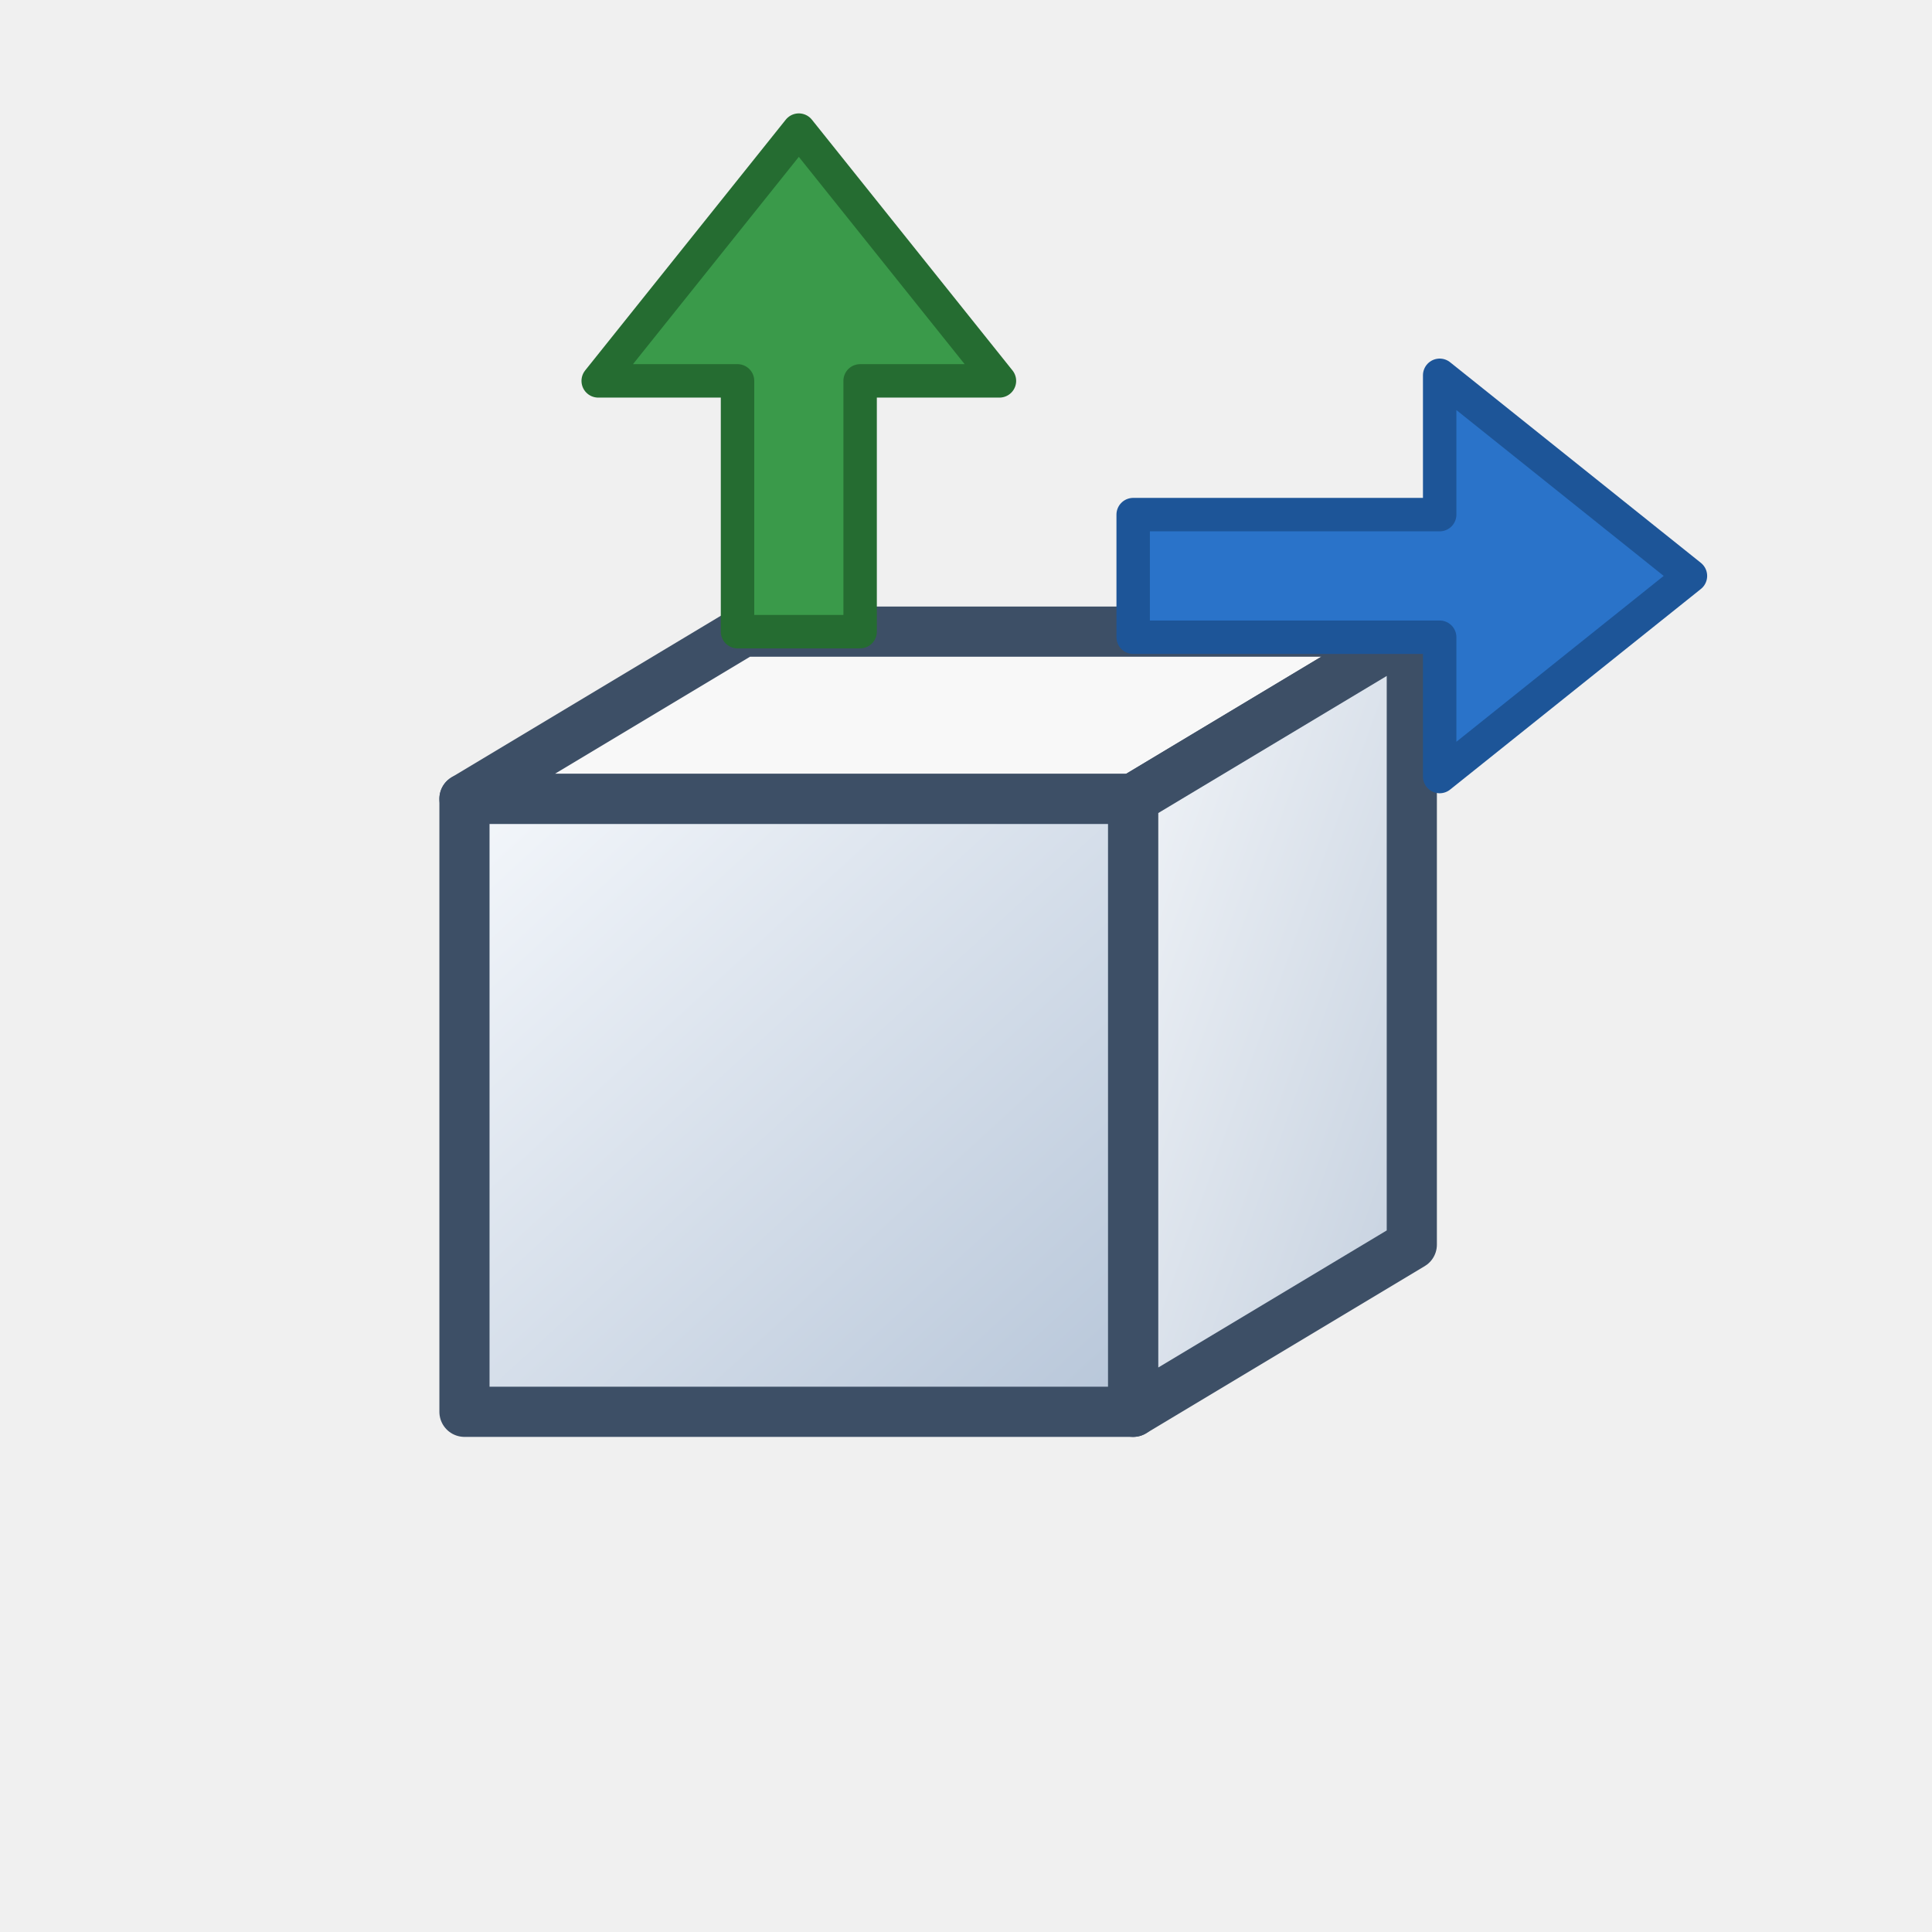
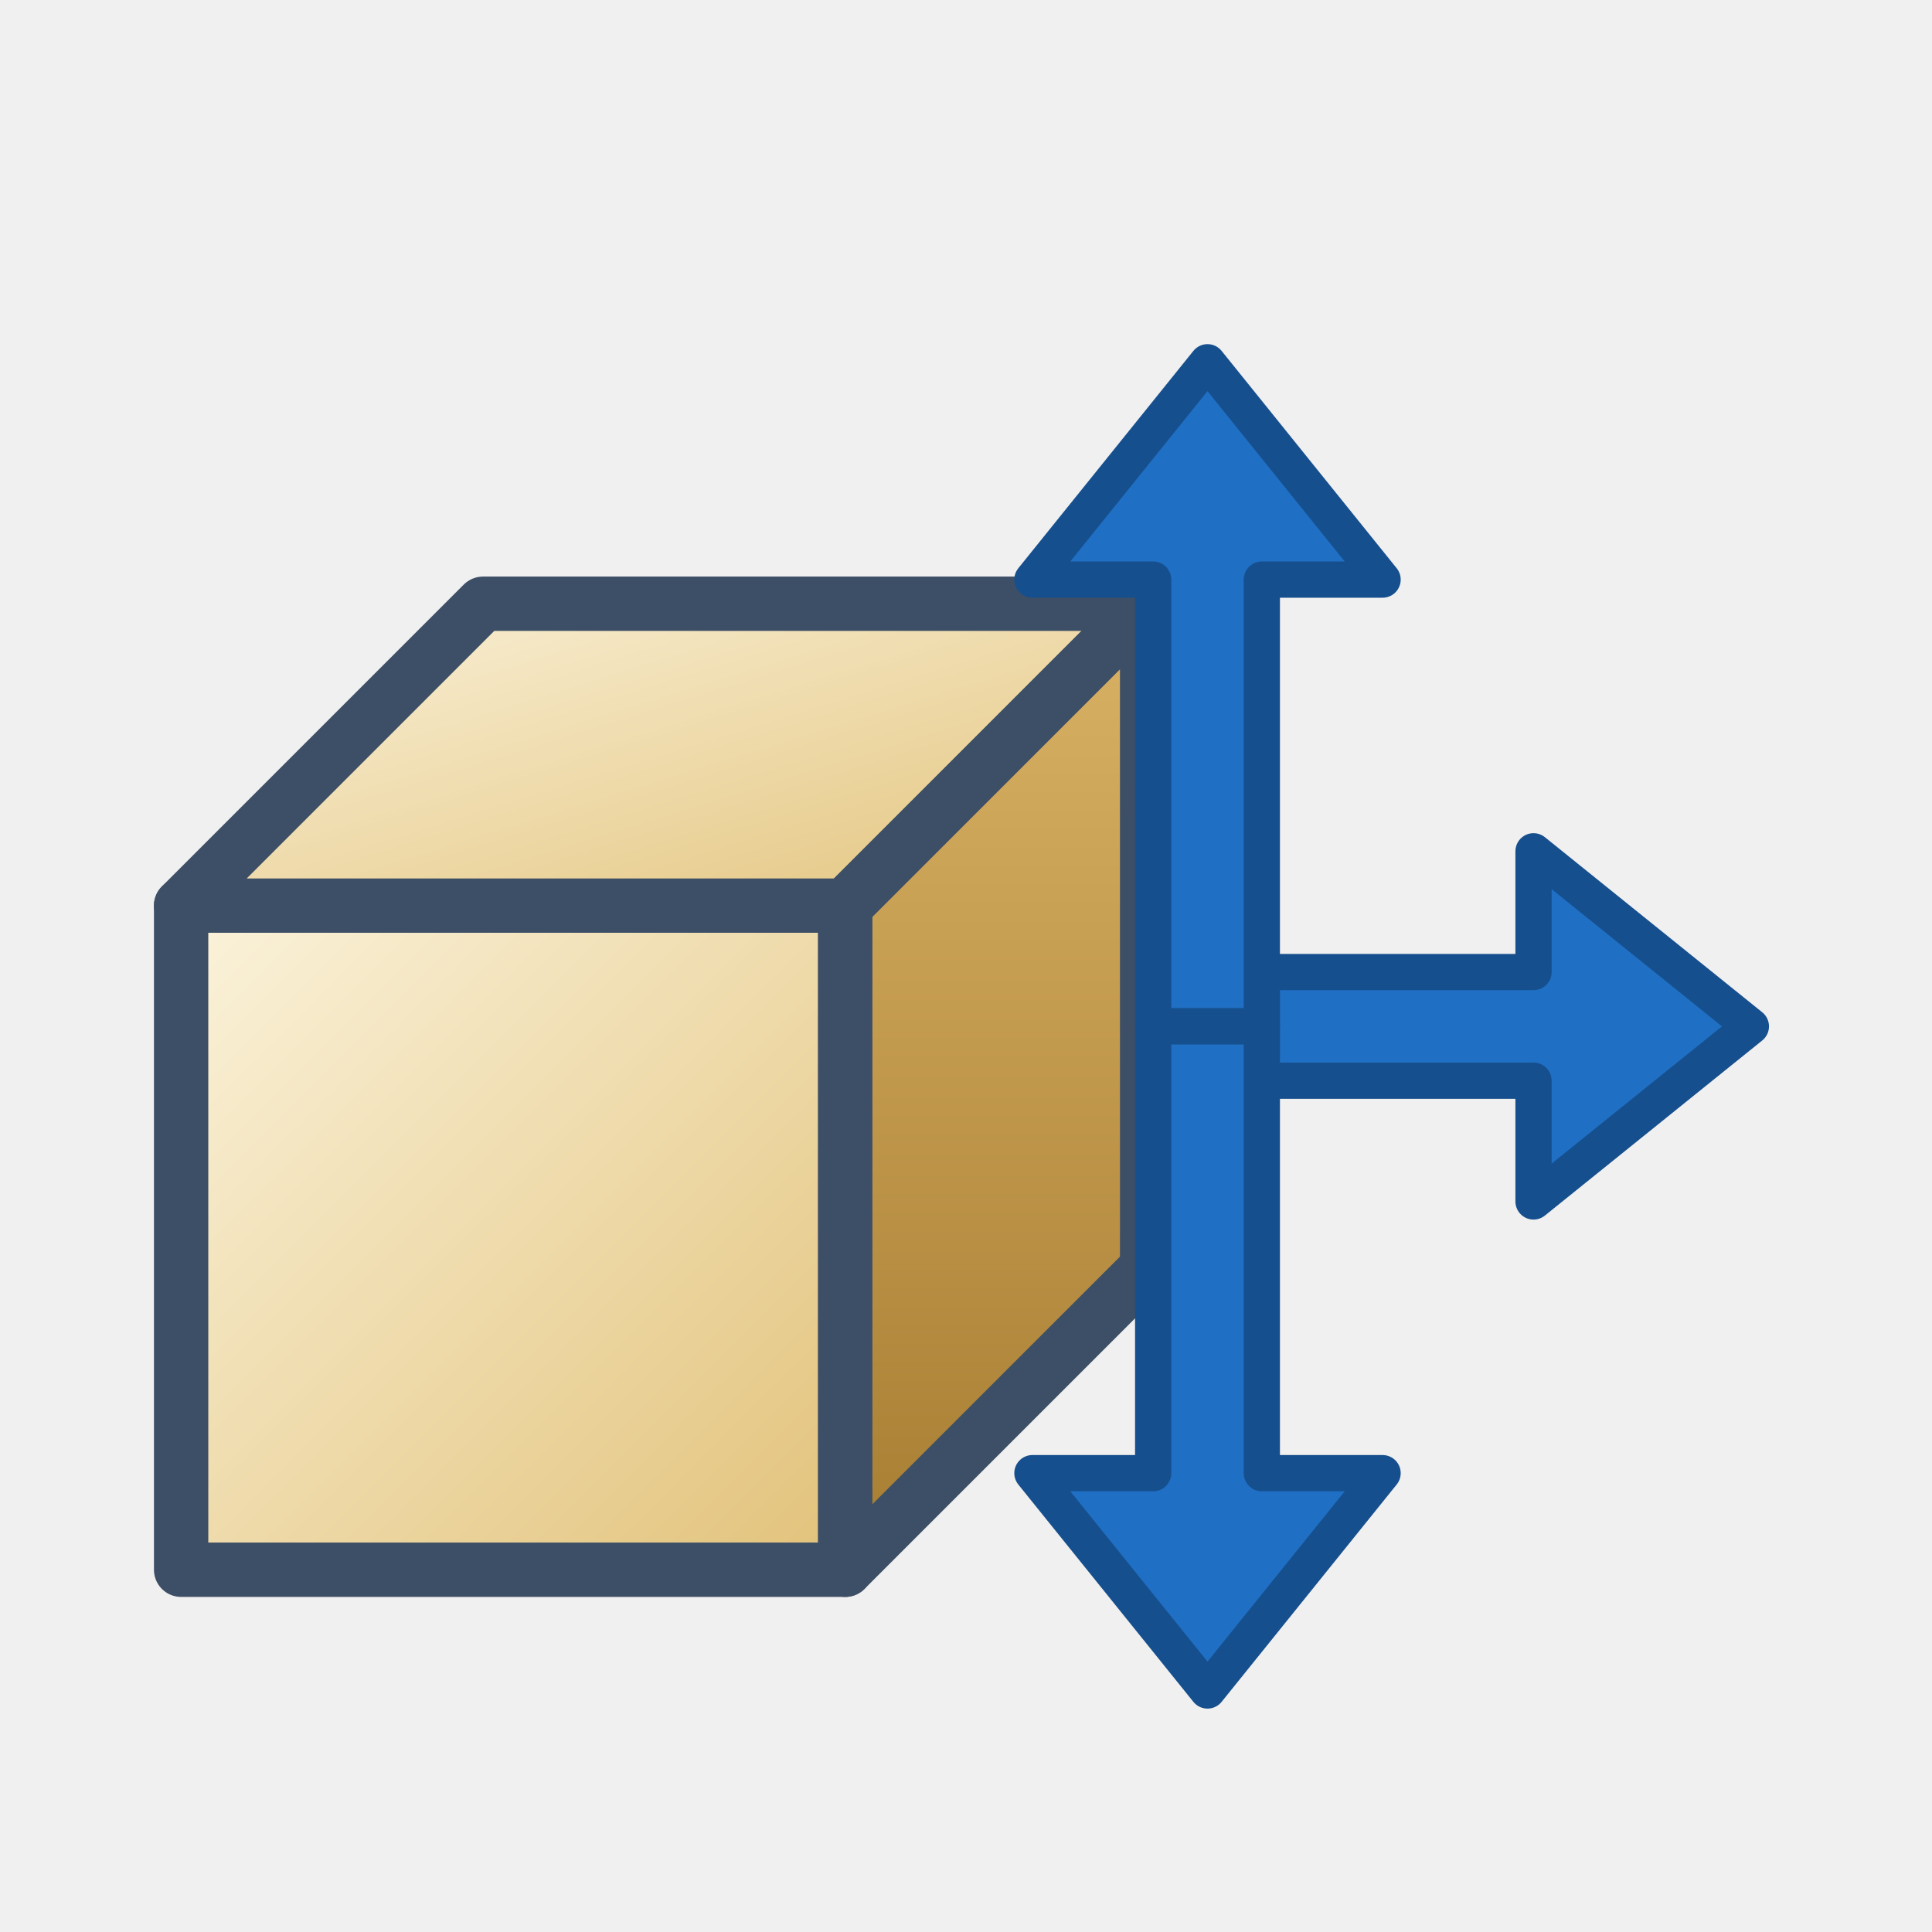
<svg xmlns="http://www.w3.org/2000/svg" width="32" height="32" viewBox="0 0 32 32">
  <defs>
-     <linearGradient id="a1" x1="0" y1="0" x2="1" y2="1">
-       <stop offset="0" stop-color="#f4f7fb" />
-       <stop offset="1" stop-color="#b7c6d9" />
+     <linearGradient id="tp" x1="0" y1="0" x2="1" y2="1">
+       <stop offset="0" stop-color="#fbf3dc" />
+       <stop offset="1" stop-color="#e2c27a" />
    </linearGradient>
-     <linearGradient id="a2" x1="0" y1="0" x2="1" y2="1">
-       <stop offset="0" stop-color="#fbe9b8" />
-       <stop offset="1" stop-color="#e2b04a" />
+     <linearGradient id="sd" x1="0" y1="0" x2="0" y2="1">
+       <stop offset="0" stop-color="#d9b265" />
+       <stop offset="1" stop-color="#a77d32" />
    </linearGradient>
-     <linearGradient id="a3" x1="0" y1="0" x2="1" y2="1">
-       <stop offset="0" stop-color="#e3f0e2" />
-       <stop offset="1" stop-color="#93bf8f" />
+     <linearGradient id="gt" x1="0" y1="0" x2="1" y2="1">
+       <stop offset="0" stop-color="#eef2f6" />
+       <stop offset="1" stop-color="#b3bfcc" />
+     </linearGradient>
+     <linearGradient id="gs" x1="0" y1="0" x2="0" y2="1">
+       <stop offset="0" stop-color="#a9b5c3" />
+       <stop offset="1" stop-color="#6d7b8c" />
+     </linearGradient>
+     <linearGradient id="sf" x1="0" y1="0" x2="1" y2="1">
+       <stop offset="0" stop-color="#e9f1fb" />
+       <stop offset="1" stop-color="#9fb9d8" />
    </linearGradient>
  </defs>
-   <g transform="translate(16 16) scale(0.923) translate(-16 -16)">
-     <path stroke="#3d4f66" stroke-width="0.9" stroke-linejoin="round" fill="url(#a1)" d="M7 13 L19 13 L19 24 L7 24 Z" />
-     <path stroke="#3d4f66" stroke-width="0.9" stroke-linejoin="round" fill="#ffffff" fill-opacity="0.55" d="M7 13 L12 10 L24 10 L19 13 Z" />
-     <path stroke="#3d4f66" stroke-width="0.9" stroke-linejoin="round" fill="url(#a1)" fill-opacity="0.8" d="M19 13 L24 10 L24 21 L19 24 Z" />
-     <path fill="#2a73c9" stroke="#1d5598" stroke-width="0.6" stroke-linejoin="round" d="M19.0 10.1 L24.5 10.1 L24.5 12.6 L29.0 9.0 L24.5 5.4 L24.5 7.9 L19.0 7.9 Z" />
-     <path fill="#3a9a4a" stroke="#256c31" stroke-width="0.6" stroke-linejoin="round" d="M14.1 10.0 L14.1 5.5 L16.6 5.5 L13.0 1.0 L9.4 5.5 L11.9 5.5 L11.9 10.0 Z" />
-   </g>
+   <path stroke="#3d4f66" stroke-width="0.9" stroke-linejoin="round" fill="url(#tp)" d="M3.0 15.0 h11.0 v11.0 h-11.0 Z" />
+   <path stroke="#3d4f66" stroke-width="0.9" stroke-linejoin="round" fill="url(#tp)" d="M3.0 15.0 l5.0 -5.0 h11.0 l-5.0 5.0 Z" />
+   <path stroke="#3d4f66" stroke-width="0.9" stroke-linejoin="round" fill="url(#sd)" d="M14.0 15.0 l5.0 -5.0 v11.0 l-5.0 5.0 Z" />
+   <path fill="#1f6fc4" stroke="#164f8d" stroke-width="0.6" stroke-linejoin="round" d="M20.0 17.9 L25.4 17.9 L25.4 19.9 L29.0 17.0 L25.4 14.1 L25.4 16.1 L20.0 16.1 Z" />
+   <path fill="#1f6fc4" stroke="#164f8d" stroke-width="0.6" stroke-linejoin="round" d="M20.9 17.0 L20.9 9.6 L22.9 9.6 L20.0 6.0 L17.1 9.6 L19.1 9.6 L19.1 17.0 Z" />
+   <path fill="#1f6fc4" stroke="#164f8d" stroke-width="0.6" stroke-linejoin="round" d="M19.1 17.0 L19.1 24.4 L17.1 24.4 L20.0 28.0 L22.9 24.4 L20.9 24.4 L20.9 17.0 Z" />
</svg>
